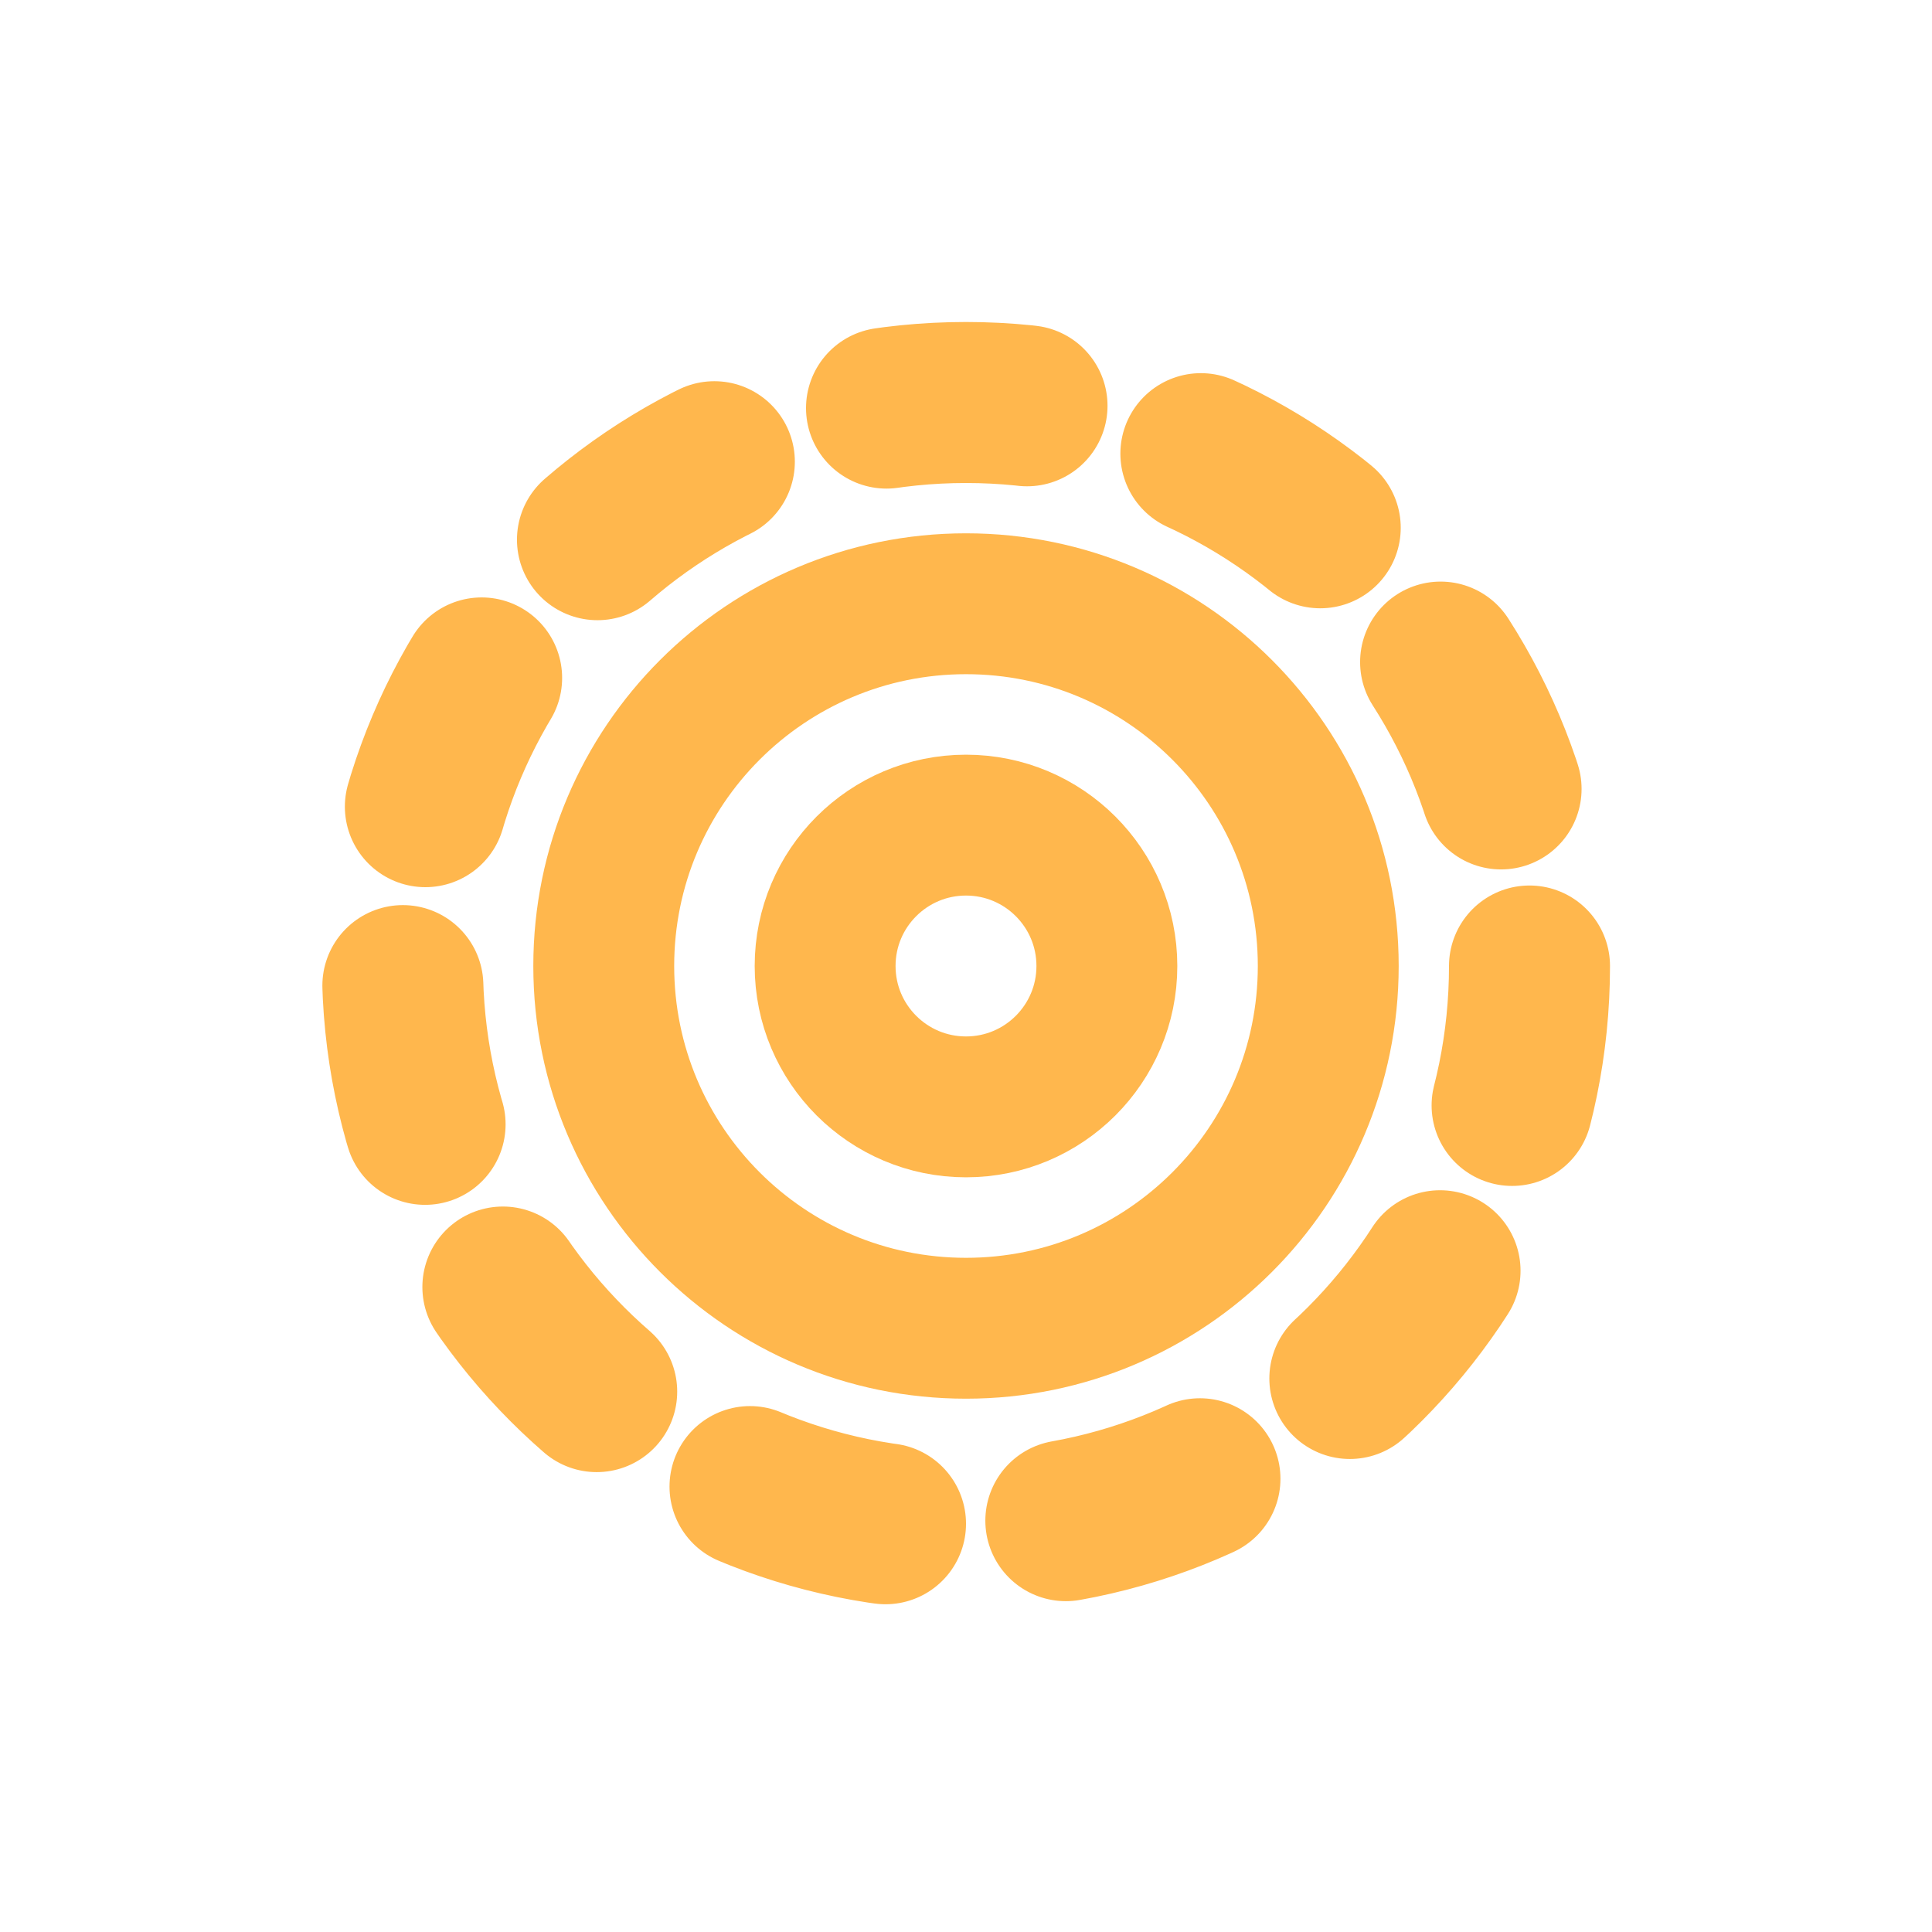
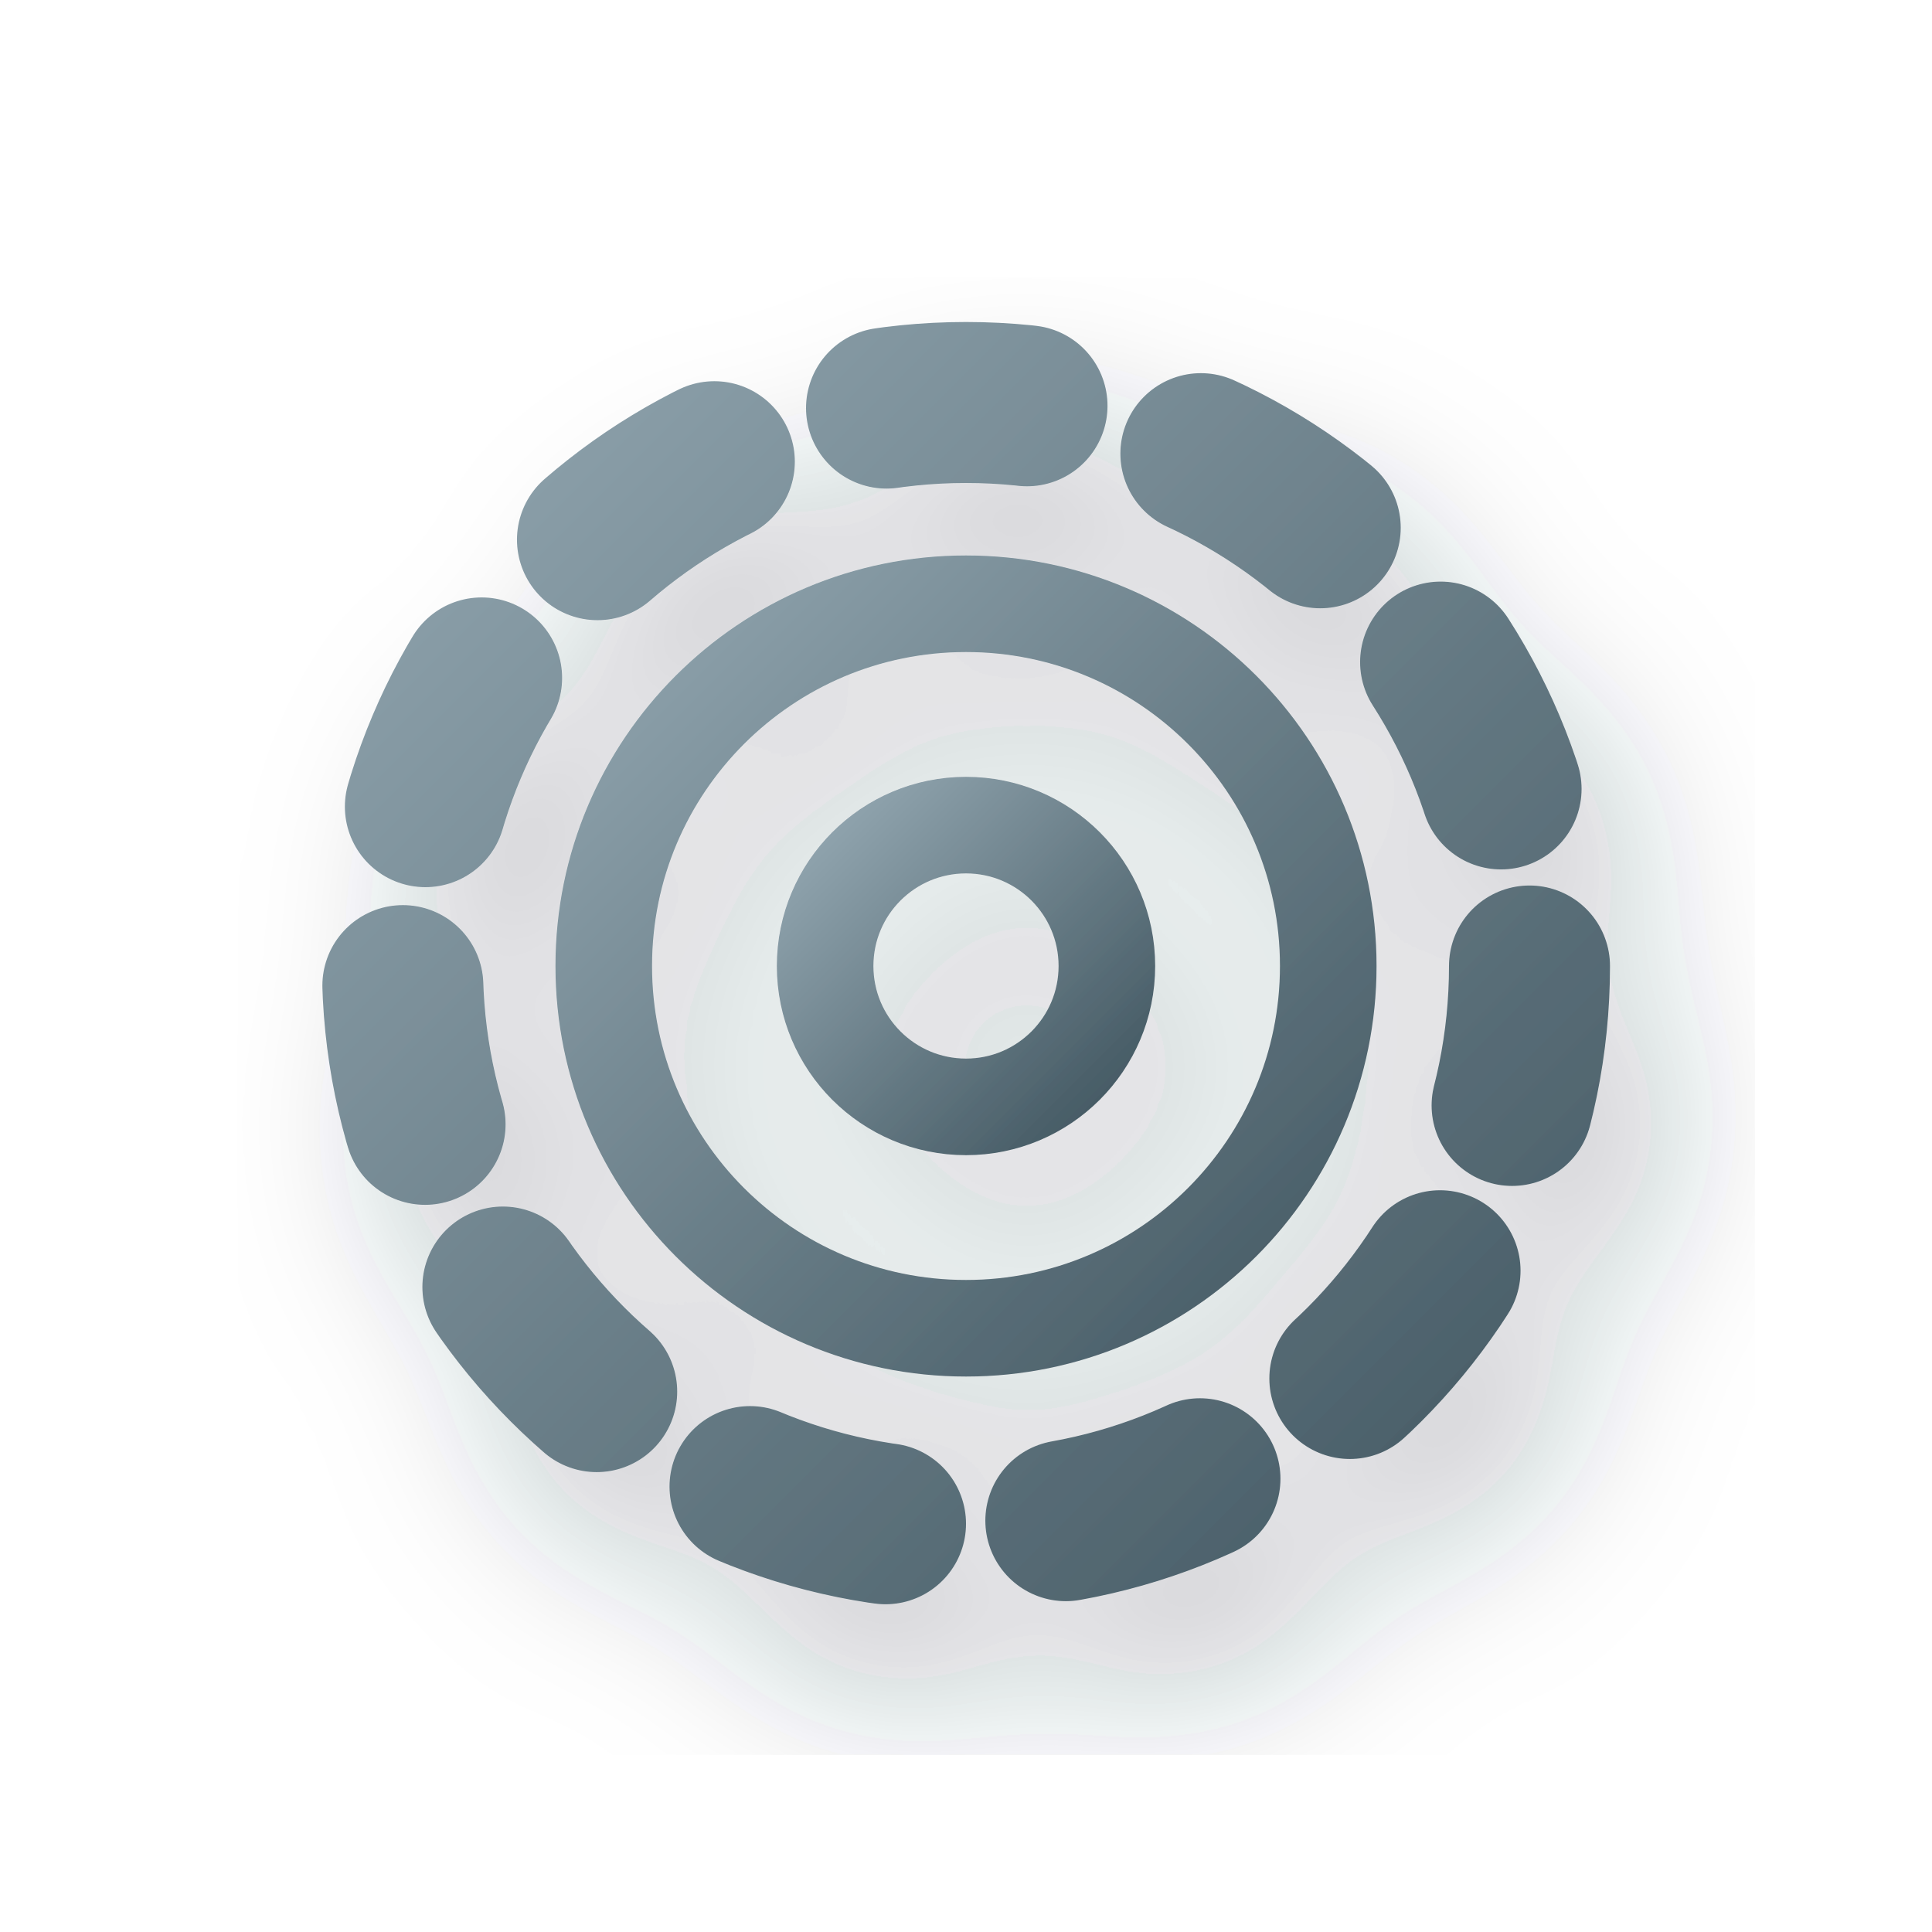
<svg xmlns="http://www.w3.org/2000/svg" viewBox="0 0 48 48">
-   <g fill="none" stroke="#FFB74D" stroke-width="3.5" stroke-linecap="round" stroke-linejoin="round">
+   <defs>
+     <linearGradient id="iconGrad" x1="0%" y1="0%" x2="100%" y2="100%">
+       <stop offset="0%" stop-color="#90A4AE" />
+       <stop offset="100%" stop-color="#455A64" />
+     </linearGradient>
+     <filter id="shadow" x="-20%" y="-20%" width="140%" height="140%">
+       <feDropShadow dx="1.5" dy="2.5" stdDeviation="2" flood-color="#263238" flood-opacity="0.25" />
+     </filter>
+   </defs>
+   <g filter="url(#shadow)" fill="none" stroke="url(#iconGrad)" stroke-width="2.4" stroke-linecap="round" stroke-linejoin="round">
    <circle cx="24" cy="24" r="14" stroke-dasharray="3.5 4.5" stroke-width="4" />
    <circle cx="24" cy="24" r="9" />
    <circle cx="24" cy="24" r="3.5" />
  </g>
</svg>
